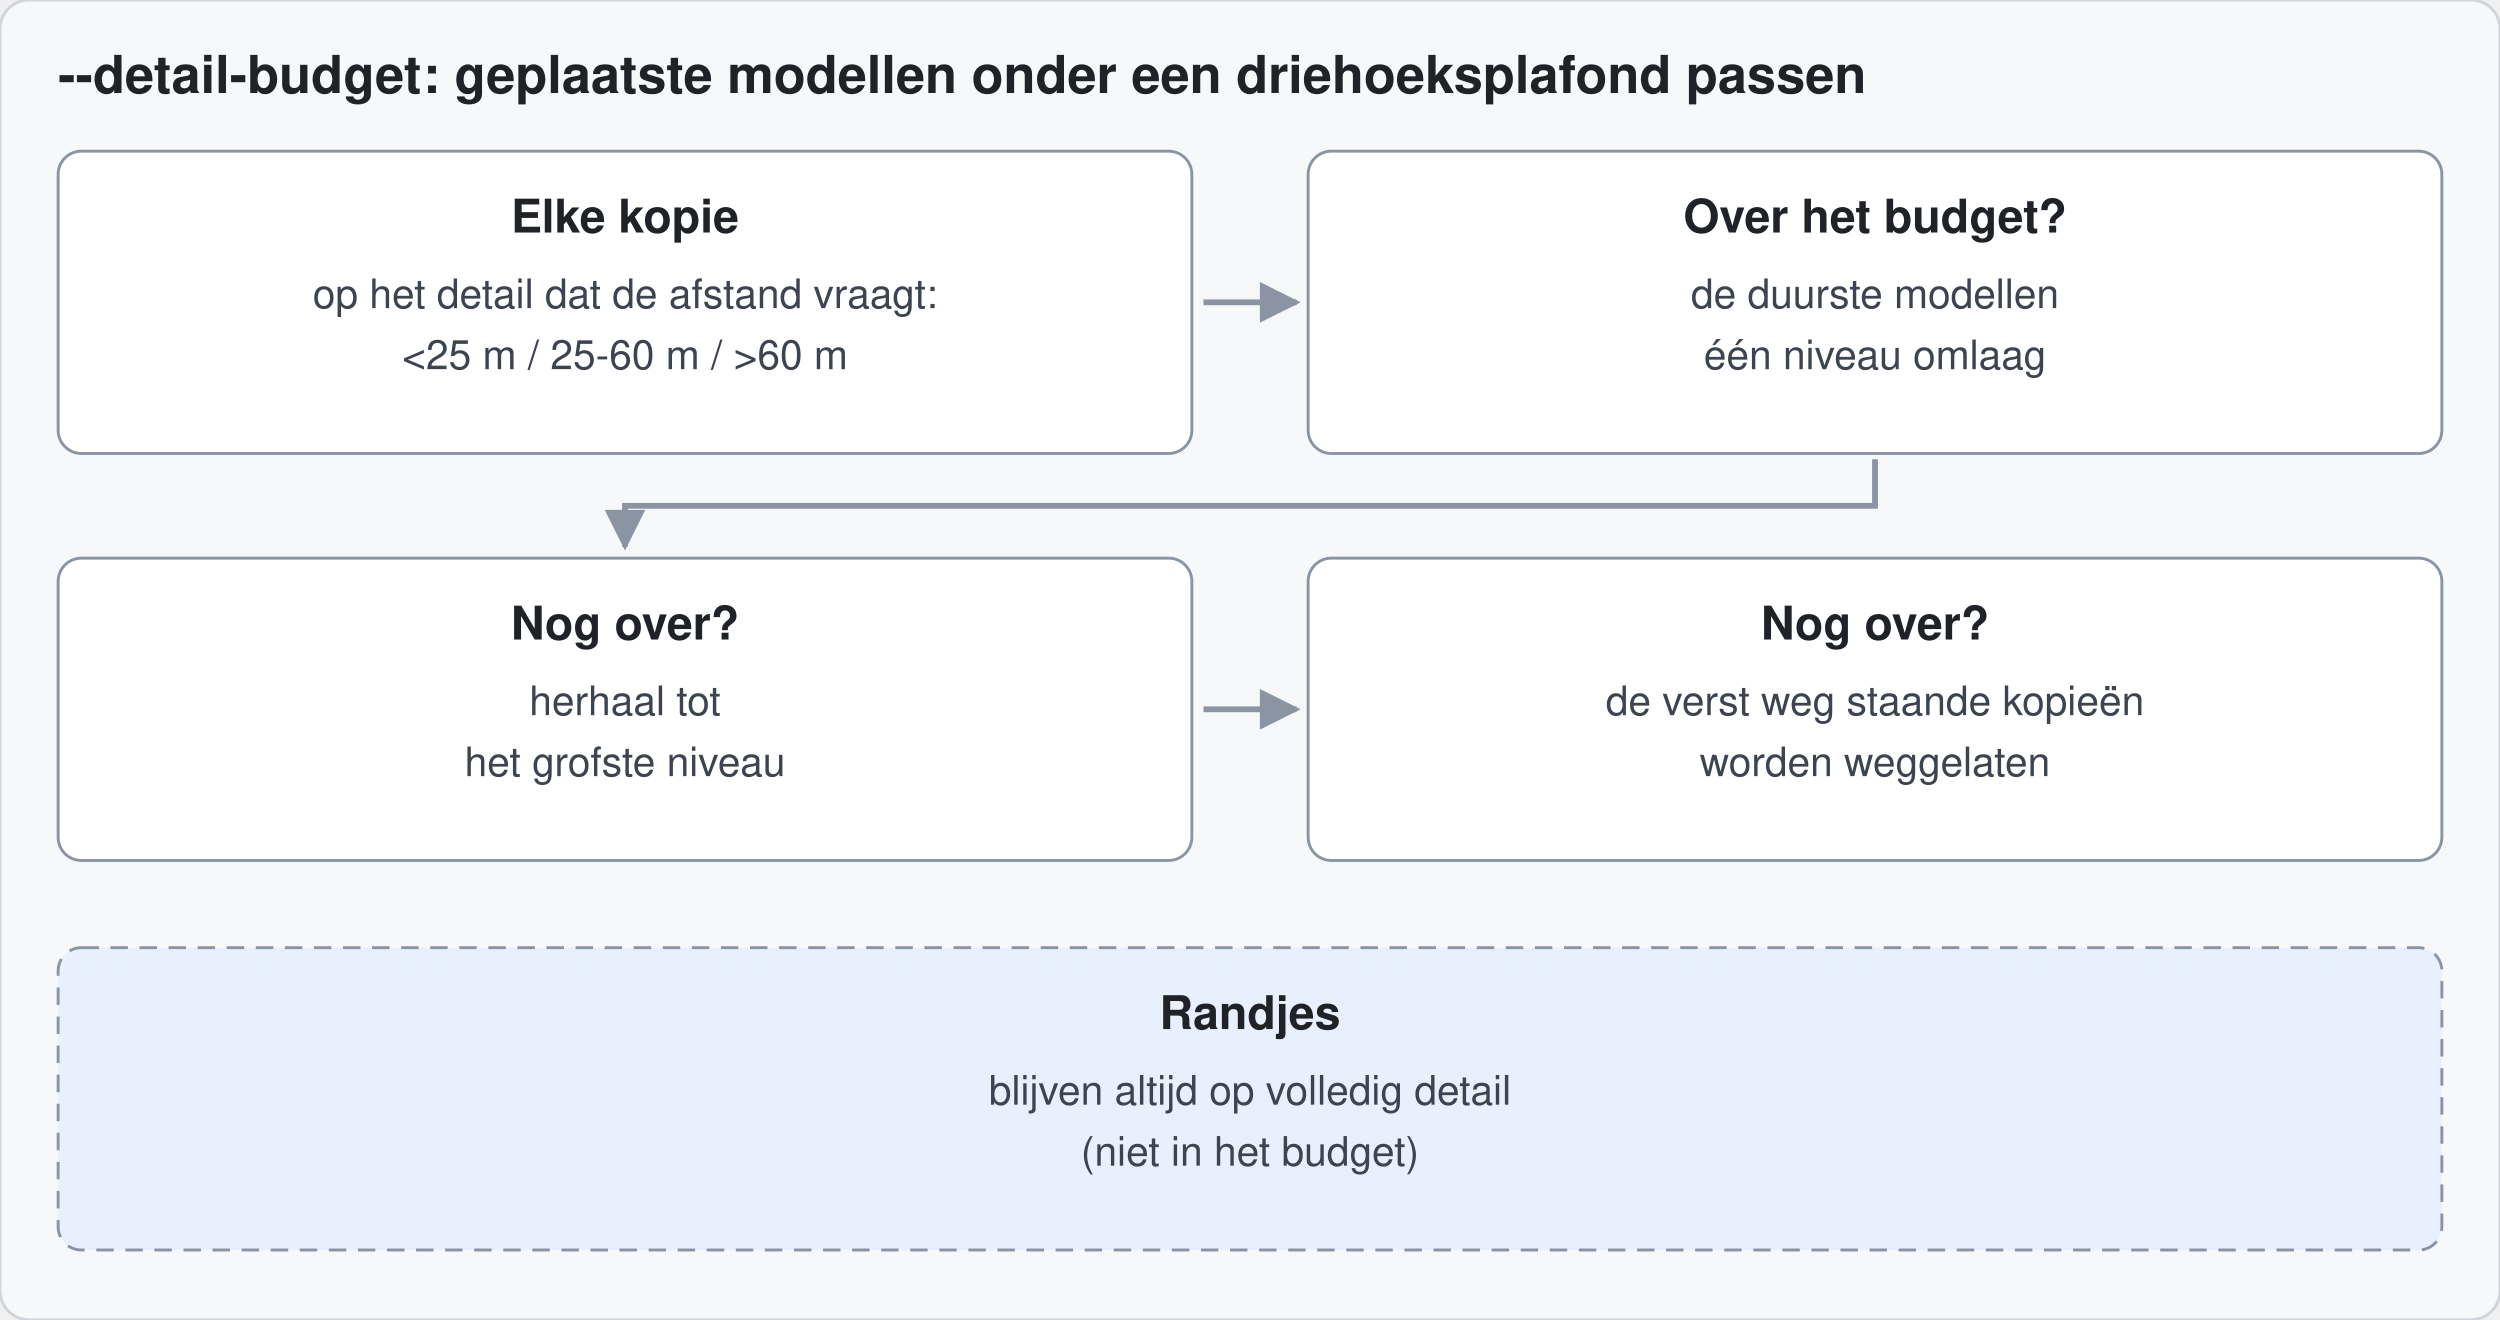
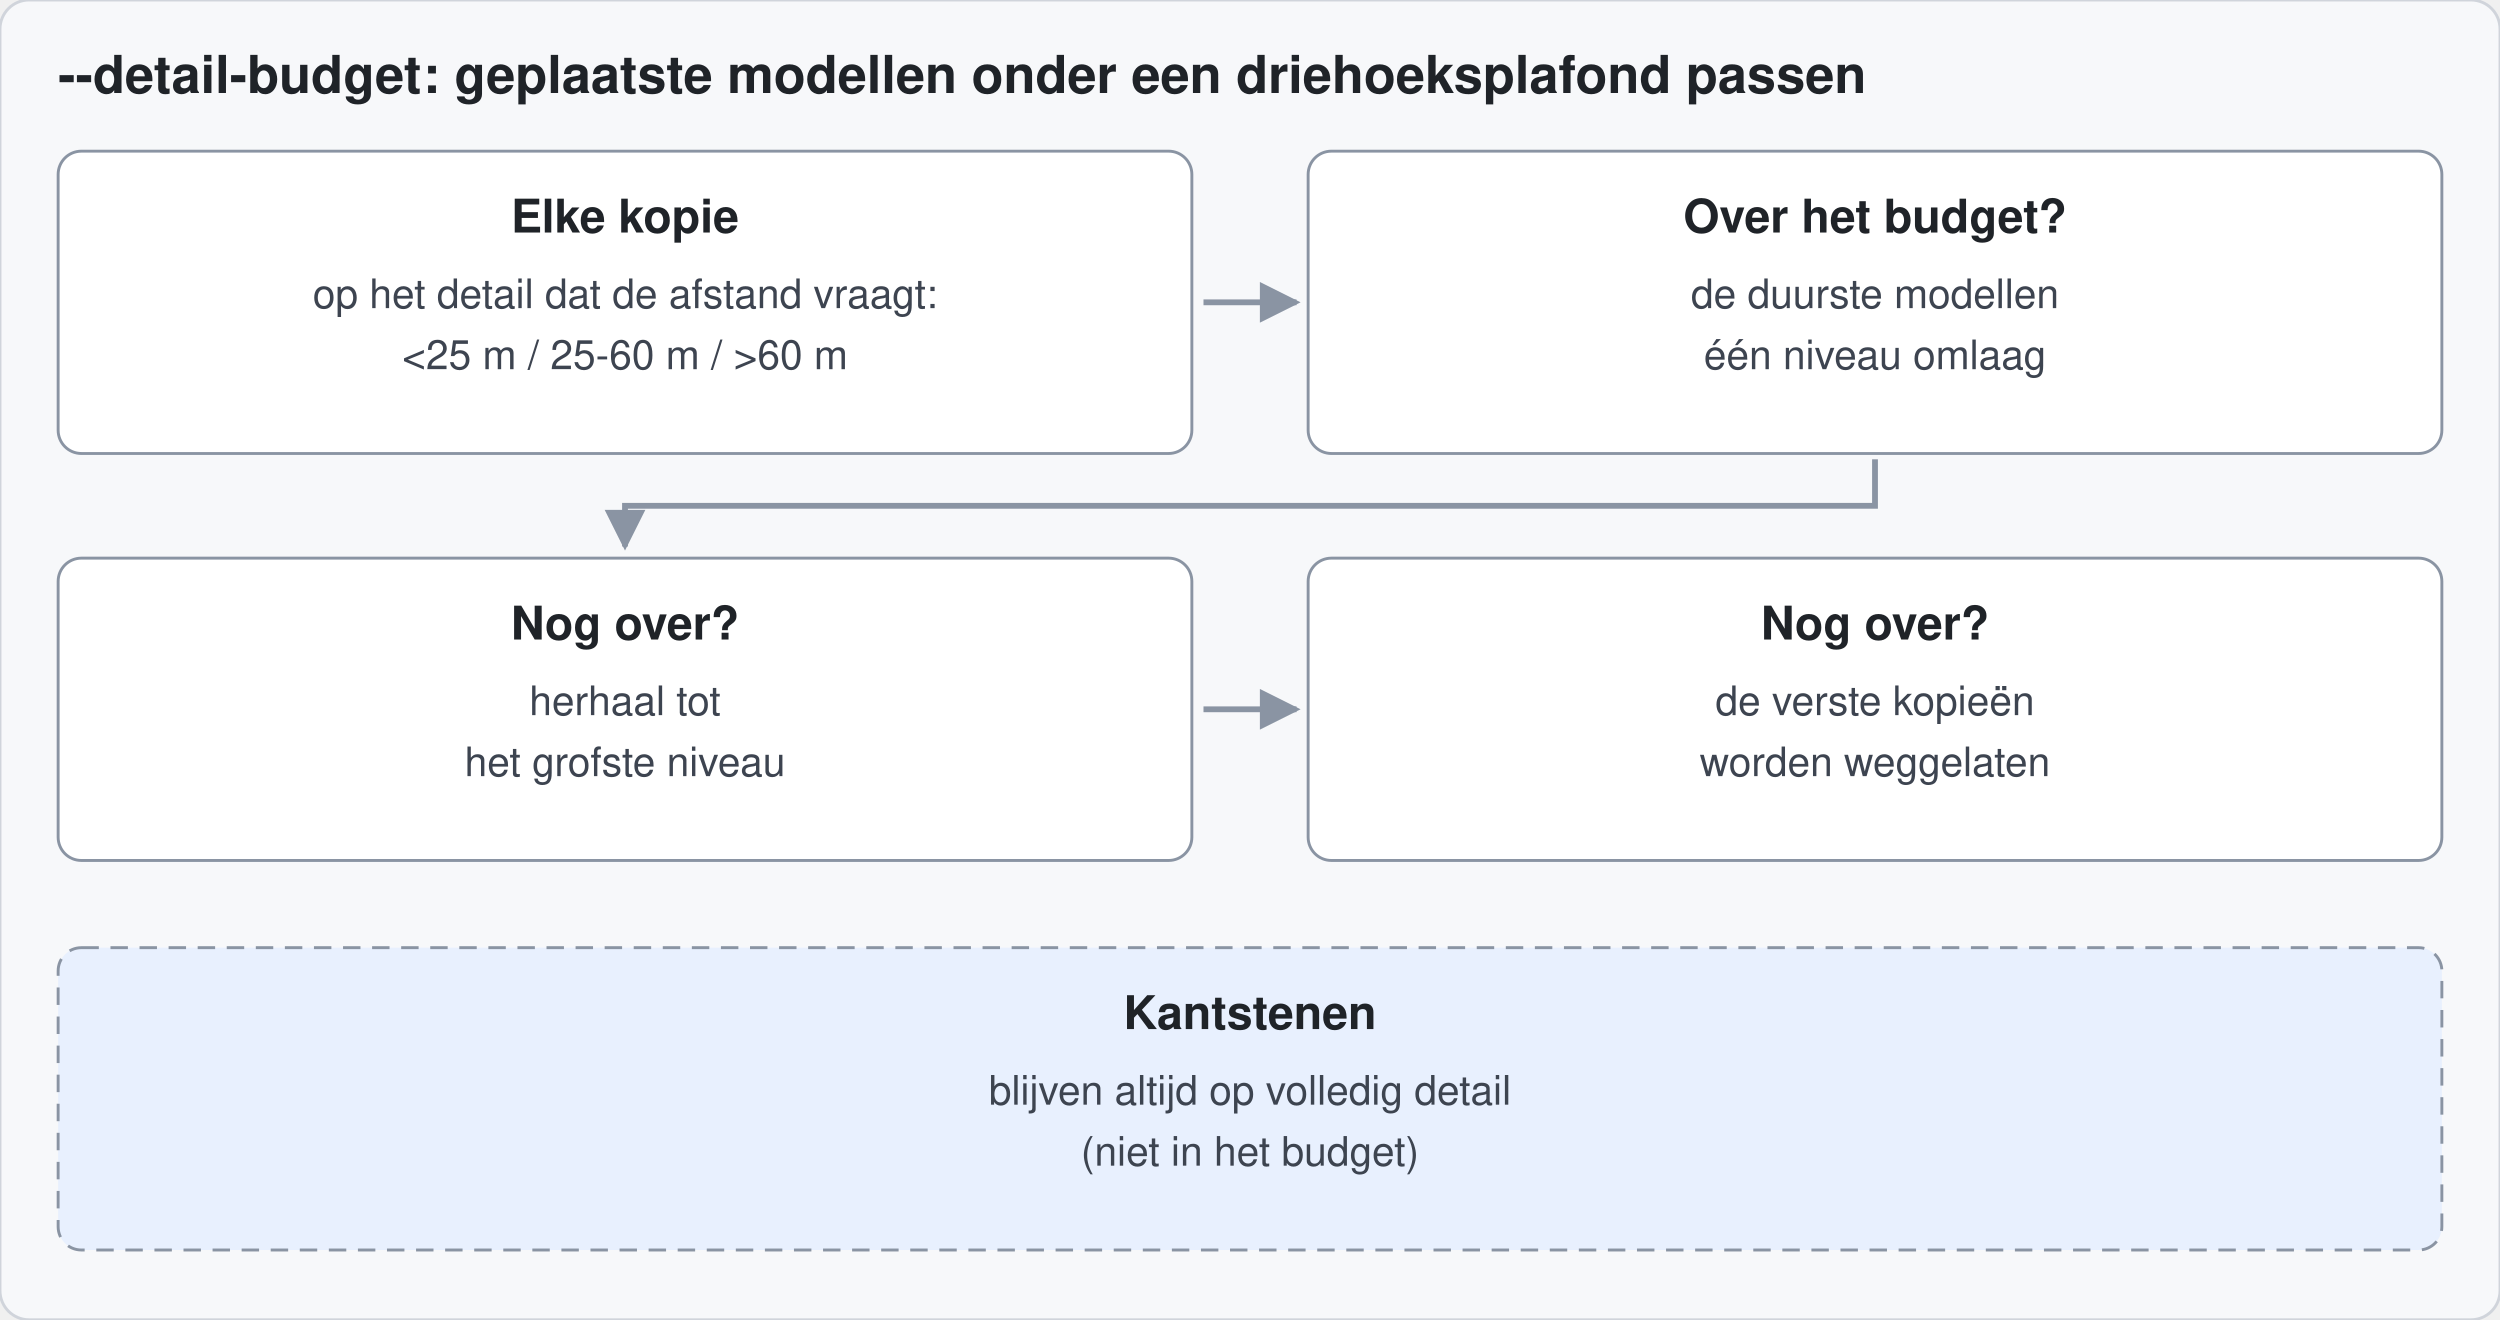
<svg xmlns="http://www.w3.org/2000/svg" width="860" height="454" viewBox="0 0 860 454" role="img" aria-label="--detail-budget: fitting placed models under a triangle ceiling">
  <rect width="860" height="454" rx="10" fill="#f7f8fa" stroke="#d0d4db" />
  <defs>
    <marker id="a" viewBox="0 0 10 10" refX="9" refY="5" markerWidth="7" markerHeight="7" orient="auto-start-reverse">
      <path d="M0,0 L10,5 L0,10 z" fill="#8a94a3" />
    </marker>
  </defs>
  <text x="20" y="32" font-family="Segoe UI,Helvetica,Arial,sans-serif" font-size="18" font-weight="600" fill="#1f2328" text-anchor="start">--detail-budget: geplaatste modellen onder een driehoeksplafond passen</text>
  <rect x="20" y="52" width="390" height="104" rx="8" fill="#ffffff" stroke="#8a94a3" />
  <text x="215" y="80" font-family="Segoe UI,Helvetica,Arial,sans-serif" font-size="16" font-weight="600" fill="#1f2328" text-anchor="middle">Elke kopie</text>
  <text x="215" y="106" font-family="Segoe UI,Helvetica,Arial,sans-serif" font-size="14" font-weight="400" fill="#3d4450" text-anchor="middle">op het detail dat de afstand vraagt:</text>
  <text x="215" y="127" font-family="Segoe UI,Helvetica,Arial,sans-serif" font-size="14" font-weight="400" fill="#3d4450" text-anchor="middle">&lt;25 m / 25-60 m / &gt;60 m</text>
  <rect x="450" y="52" width="390" height="104" rx="8" fill="#ffffff" stroke="#8a94a3" />
  <text x="645" y="80" font-family="Segoe UI,Helvetica,Arial,sans-serif" font-size="16" font-weight="600" fill="#1f2328" text-anchor="middle">Over het budget?</text>
  <text x="645" y="106" font-family="Segoe UI,Helvetica,Arial,sans-serif" font-size="14" font-weight="400" fill="#3d4450" text-anchor="middle">de duurste modellen</text>
  <text x="645" y="127" font-family="Segoe UI,Helvetica,Arial,sans-serif" font-size="14" font-weight="400" fill="#3d4450" text-anchor="middle">één niveau omlaag</text>
  <rect x="20" y="192" width="390" height="104" rx="8" fill="#ffffff" stroke="#8a94a3" />
  <text x="215" y="220" font-family="Segoe UI,Helvetica,Arial,sans-serif" font-size="16" font-weight="600" fill="#1f2328" text-anchor="middle">Nog over?</text>
  <text x="215" y="246" font-family="Segoe UI,Helvetica,Arial,sans-serif" font-size="14" font-weight="400" fill="#3d4450" text-anchor="middle">herhaal tot</text>
  <text x="215" y="267" font-family="Segoe UI,Helvetica,Arial,sans-serif" font-size="14" font-weight="400" fill="#3d4450" text-anchor="middle">het grofste niveau</text>
  <rect x="450" y="192" width="390" height="104" rx="8" fill="#ffffff" stroke="#8a94a3" />
  <text x="645" y="220" font-family="Segoe UI,Helvetica,Arial,sans-serif" font-size="16" font-weight="600" fill="#1f2328" text-anchor="middle">Nog over?</text>
-   <text x="645" y="246" font-family="Segoe UI,Helvetica,Arial,sans-serif" font-size="14" font-weight="400" fill="#3d4450" text-anchor="middle">de verst weg staande kopieën</text>
+   <text x="645" y="246" font-family="Segoe UI,Helvetica,Arial,sans-serif" font-size="14" font-weight="400" fill="#3d4450" text-anchor="middle">de verste kopieën</text>
  <text x="645" y="267" font-family="Segoe UI,Helvetica,Arial,sans-serif" font-size="14" font-weight="400" fill="#3d4450" text-anchor="middle">worden weggelaten</text>
  <line x1="414" y1="104.0" x2="446" y2="104.0" stroke="#8a94a3" stroke-width="2" marker-end="url(#a)" />
  <path d="M645,158 V174 H215 V188" fill="none" stroke="#8a94a3" stroke-width="2" marker-end="url(#a)" />
  <line x1="414" y1="244.0" x2="446" y2="244.0" stroke="#8a94a3" stroke-width="2" marker-end="url(#a)" />
  <rect x="20" y="326" width="820" height="104" rx="8" fill="#e8f0fe" stroke="#8a94a3" stroke-dasharray="6 4" />
-   <text x="430" y="354" font-family="Segoe UI,Helvetica,Arial,sans-serif" font-size="16" font-weight="600" fill="#1f2328" text-anchor="middle">Randjes</text>
+   <text x="430" y="354" font-family="Segoe UI,Helvetica,Arial,sans-serif" font-size="16" font-weight="600" fill="#1f2328" text-anchor="middle">Kantstenen</text>
  <text x="430" y="380" font-family="Segoe UI,Helvetica,Arial,sans-serif" font-size="14" font-weight="400" fill="#3d4450" text-anchor="middle">blijven altijd op volledig detail</text>
  <text x="430" y="401" font-family="Segoe UI,Helvetica,Arial,sans-serif" font-size="14" font-weight="400" fill="#3d4450" text-anchor="middle">(niet in het budget)</text>
</svg>
